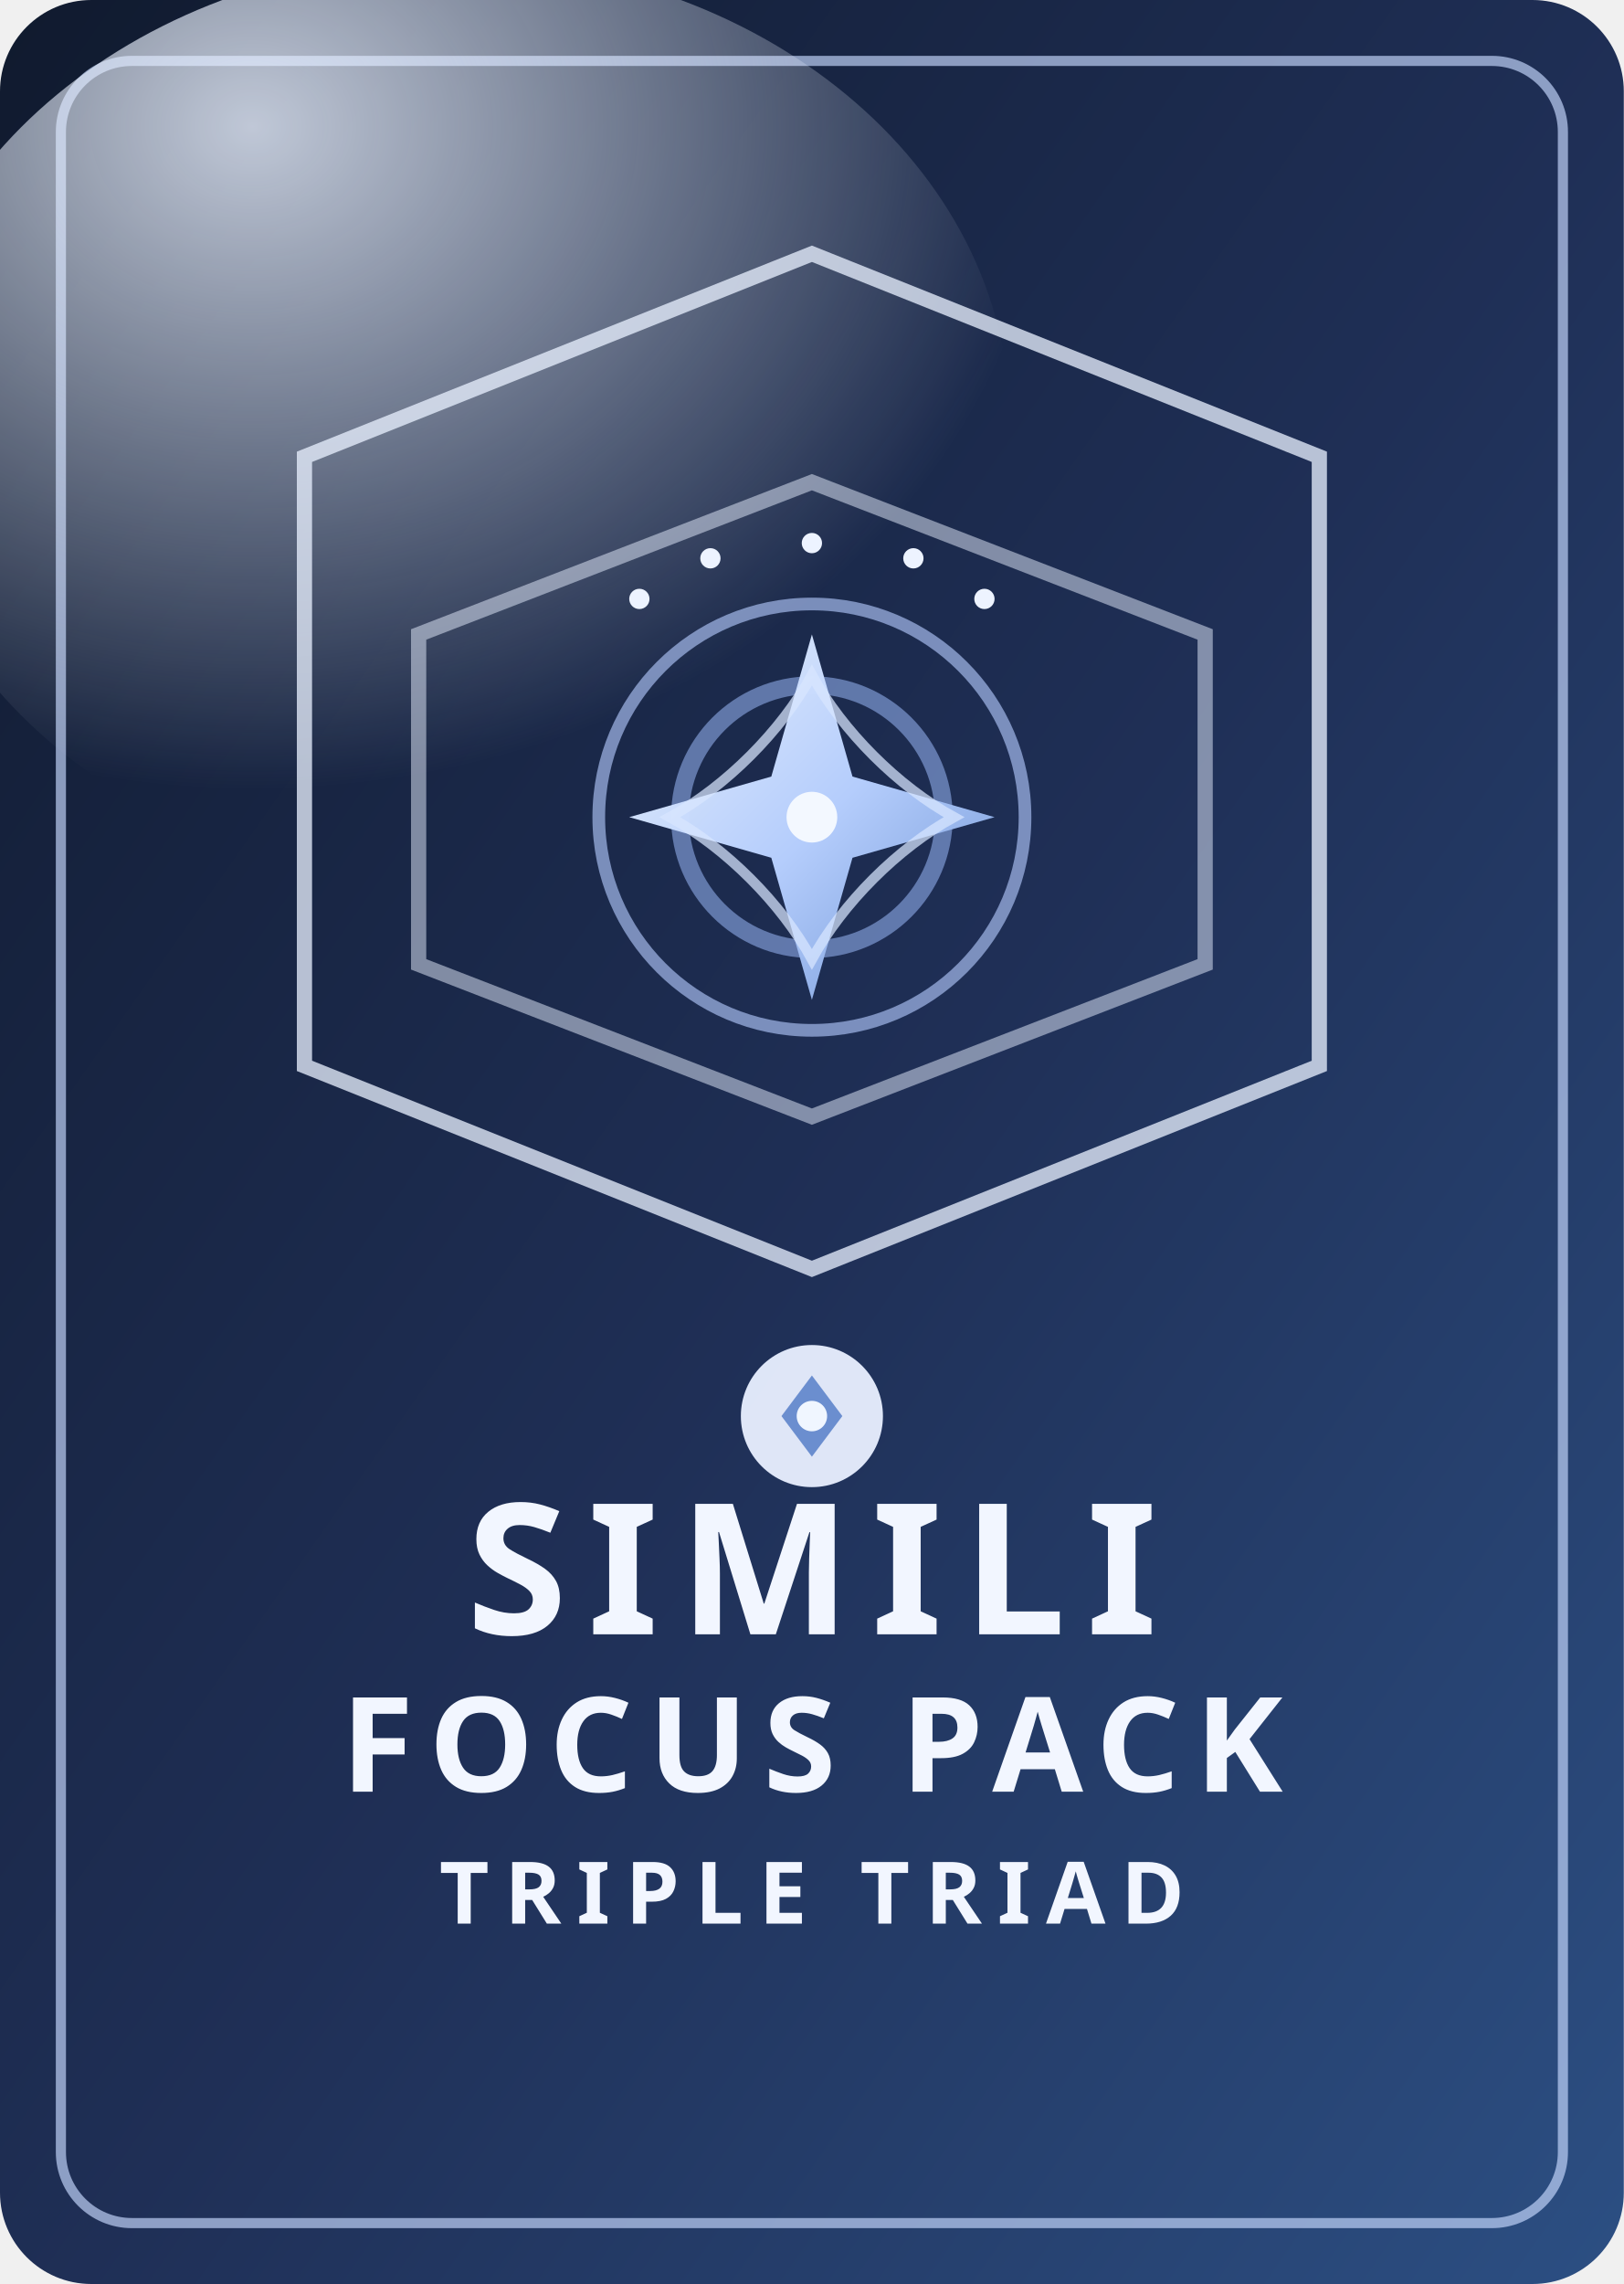
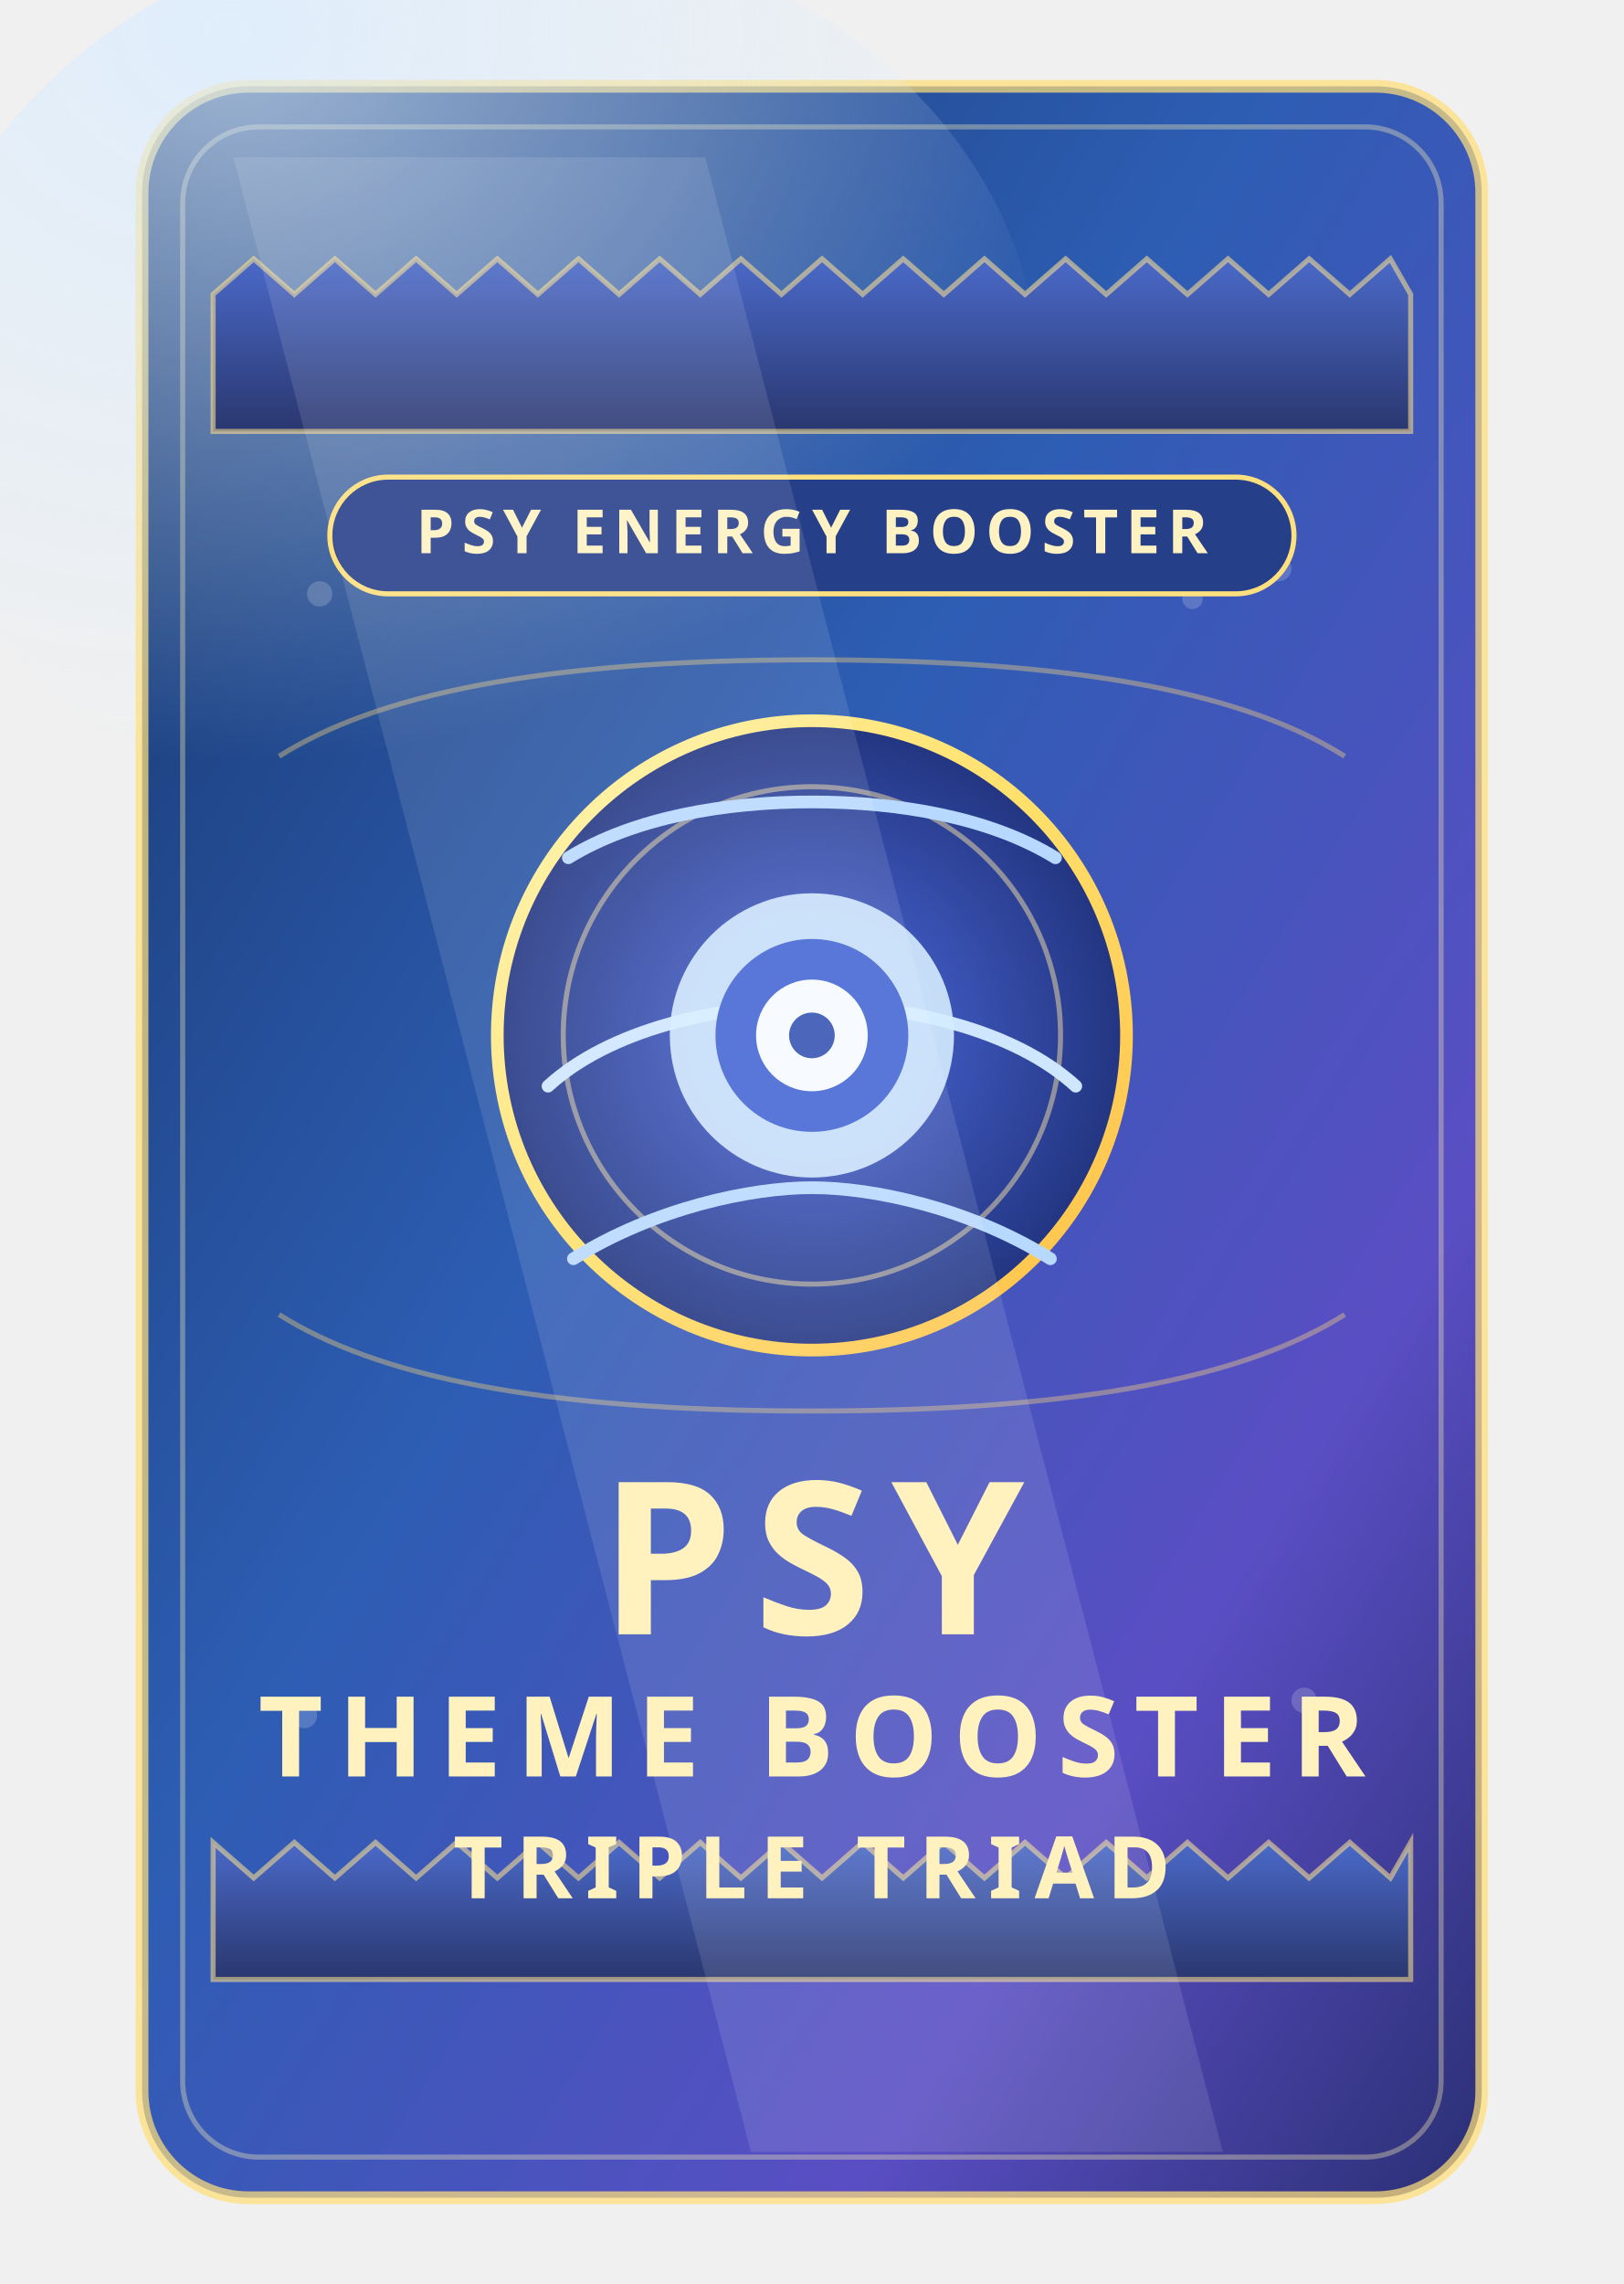
<svg xmlns="http://www.w3.org/2000/svg" width="640" height="900" viewBox="0 0 640 900" role="img" aria-labelledby="title desc">
  <defs>
    <linearGradient id="bg" x1="0" y1="0" x2="1" y2="1">
-       <stop offset="0%" stop-color="#101a2e" />
-       <stop offset="52%" stop-color="#1f2f56" />
-       <stop offset="100%" stop-color="#2c4f83" />
+       <stop offset="0%" stop-color="#17366b" />
+       <stop offset="42%" stop-color="#2d5db3" />
+       <stop offset="76%" stop-color="#5a4ec4" />
+       <stop offset="100%" stop-color="#2a2f73" />
    </linearGradient>
-     <linearGradient id="foil" x1="0" y1="0" x2="1" y2="1">
-       <stop offset="0%" stop-color="#edf5ff" />
-       <stop offset="52%" stop-color="#b7d0ff" />
-       <stop offset="100%" stop-color="#6f95d6" />
+     <linearGradient id="rim" x1="0" y1="0" x2="1" y2="1">
+       <stop offset="0%" stop-color="#fff4aa" />
+       <stop offset="48%" stop-color="#ffe06b" />
+       <stop offset="100%" stop-color="#ffbe46" />
    </linearGradient>
-     <radialGradient id="shine" cx="32%" cy="18%" r="72%">
-       <stop offset="0%" stop-color="#ebf2ff" stop-opacity="0.8" />
-       <stop offset="100%" stop-color="#ebf2ff" stop-opacity="0" />
+     <linearGradient id="seal" x1="0" y1="0" x2="0" y2="1">
+       <stop offset="0%" stop-color="#4a69c8" />
+       <stop offset="100%" stop-color="#2a376f" />
+     </linearGradient>
+     <radialGradient id="glow" cx="28%" cy="12%" r="78%">
+       <stop offset="0%" stop-color="#d9ecff" stop-opacity="0.72" />
+       <stop offset="100%" stop-color="#d9ecff" stop-opacity="0" />
+     </radialGradient>
+     <radialGradient id="core" cx="50%" cy="50%" r="62%">
+       <stop offset="0%" stop-color="#4f6de0" />
+       <stop offset="72%" stop-color="#273b8b" />
+       <stop offset="100%" stop-color="#1b2766" />
    </radialGradient>
  </defs>
-   <rect x="0" y="0" width="640" height="900" rx="36" fill="url(#bg)" />
-   <rect x="24" y="24" width="592" height="852" rx="28" fill="none" stroke="#c6d8ff" stroke-opacity="0.66" stroke-width="4" />
-   <ellipse cx="178" cy="166" rx="220" ry="182" fill="url(#shine)" />
-   <g fill="none" stroke="#e8f0ff" stroke-opacity="0.76" stroke-width="6">
-     <path d="M120 180 L320 100 L520 180 L520 420 L320 500 L120 420 Z" />
-     <path d="M165 250 L320 190 L475 250 L475 380 L320 440 L165 380 Z" stroke-opacity="0.5" />
+   <rect x="56" y="34" width="528" height="832" rx="42" fill="url(#bg)" stroke="#ffdf79" stroke-opacity="0.72" stroke-width="5" />
+   <rect x="72" y="50" width="496" height="800" rx="30" fill="none" stroke="#fff3b6" stroke-opacity="0.35" stroke-width="2" />
+   <ellipse cx="188" cy="152" rx="222" ry="184" fill="url(#glow)" />
+   <path d="M84 116 L100 102 L116 116 L132 102 L148 116 L164 102 L180 116 L196 102 L212 116 L228 102 L244 116 L260 102 L276 116 L292 102 L308 116 L324 102 L340 116 L356 102 L372 116 L388 102 L404 116 L420 102 L436 116 L452 102 L468 116 L484 102 L500 116 L516 102 L532 116 L548 102 L556 116 L556 170 L84 170 Z" fill="url(#seal)" stroke="#ffe28f" stroke-opacity="0.56" stroke-width="2" />
+   <path d="M84 726 L100 740 L116 726 L132 740 L148 726 L164 740 L180 726 L196 740 L212 726 L228 740 L244 726 L260 740 L276 726 L292 740 L308 726 L324 740 L340 726 L356 740 L372 726 L388 740 L404 726 L420 740 L436 726 L452 740 L468 726 L484 740 L500 726 L516 740 L532 726 L548 740 L556 726 L556 780 L84 780 Z" fill="url(#seal)" stroke="#ffe28f" stroke-opacity="0.56" stroke-width="2" />
+   <g fill="#ffffff" fill-opacity="0.18">
+     <circle cx="126" cy="234" r="5" />
+     <circle cx="164" cy="216" r="4" />
+     <circle cx="504" cy="224" r="5" />
+     <circle cx="470" cy="236" r="4" />
+     <circle cx="120" cy="676" r="5" />
+     <circle cx="514" cy="670" r="5" />
  </g>
-   <g transform="translate(320 322)">
-     <circle r="84" fill="none" stroke="#b5ccff" stroke-opacity="0.62" stroke-width="5" />
-     <circle r="52" fill="none" stroke="#9fbfff" stroke-opacity="0.52" stroke-width="7" />
-     <path d="M0 -72 L16 -16 L72 0 L16 16 L0 72 L-16 16 L-72 0 L-16 -16 Z" fill="url(#foil)" fill-opacity="0.98" />
-     <path d="M-56 0 C-34 -12 -12 -34 0 -56 C12 -34 34 -12 56 0 C34 12 12 34 0 56 C-12 34 -34 12 -56 0 Z" fill="none" stroke="#d9e7ff" stroke-opacity="0.72" stroke-width="4" />
-     <circle r="10" fill="#f3f8ff" />
+   <rect x="130" y="188" width="380" height="46" rx="23" fill="#263f89" stroke="#ffe07e" stroke-width="2" />
+   <text x="320" y="218" fill="#fff2c2" font-family="Rajdhani, sans-serif" font-size="24" font-weight="700" text-anchor="middle" letter-spacing="3">
+     PSY ENERGY BOOSTER
+   </text>
+   <g transform="translate(320 408)">
+     <circle r="124" fill="url(#core)" stroke="url(#rim)" stroke-width="5" />
+     <circle r="98" fill="none" stroke="#ffe8a4" stroke-opacity="0.48" stroke-width="2" />
+     <path d="M-96 -70 C-70 -86 -34 -92 0 -92 C34 -92 70 -86 96 -70" fill="none" stroke="#b8d9ff" stroke-width="5" stroke-linecap="round" />
+     <path d="M-104 20 C-80 -2 -38 -12 0 -12 C38 -12 80 -2 104 20" fill="none" stroke="#cfe6ff" stroke-width="5" stroke-linecap="round" />
+     <path d="M-94 88 C-62 68 -24 60 0 60 C24 60 62 68 94 88" fill="none" stroke="#b8d9ff" stroke-width="5" stroke-linecap="round" />
+     <circle r="56" fill="#d5ecff" fill-opacity="0.9" />
+     <circle r="38" fill="#4566d3" />
+     <circle r="22" fill="#f6fbff" />
+     <circle r="9" fill="#3653b3" />
  </g>
-   <g fill="#edf3ff">
-     <circle cx="252" cy="236" r="4" />
-     <circle cx="280" cy="220" r="4" />
-     <circle cx="320" cy="214" r="4" />
-     <circle cx="360" cy="220" r="4" />
-     <circle cx="388" cy="236" r="4" />
+   <path d="M110 298 C148 274 212 260 320 260 C428 260 492 274 530 298" fill="none" stroke="#ffd97a" stroke-opacity="0.38" stroke-width="2" />
+   <path d="M110 518 C148 542 212 556 320 556 C428 556 492 542 530 518" fill="none" stroke="#ffd97a" stroke-opacity="0.38" stroke-width="2" />
+   <path d="M92 62 L278 62 L482 848 L296 848 Z" fill="#ffffff" fill-opacity="0.11" />
+   <g fill="#fff2be" text-anchor="middle">
+     <text x="320" y="644" font-family="Rajdhani, sans-serif" font-size="84" font-weight="800" letter-spacing="8">PSY</text>
+     <text x="320" y="700" font-family="Rajdhani, sans-serif" font-size="44" font-weight="700" letter-spacing="6">THEME BOOSTER</text>
+     <text x="320" y="748" font-family="Rajdhani, sans-serif" font-size="34" font-weight="600" letter-spacing="5">TRIPLE TRIAD</text>
  </g>
-   <g fill="#f2f6ff" font-family="Rajdhani, sans-serif" text-anchor="middle">
-     <text x="320" y="644" font-size="72" font-weight="700" letter-spacing="8">SIMILI</text>
-     <text x="320" y="706" font-size="52" font-weight="700" letter-spacing="6">FOCUS PACK</text>
-     <text x="320" y="758" font-size="34" font-weight="600" letter-spacing="6">TRIPLE TRIAD</text>
-   </g>
-   <circle cx="320" cy="558" r="28" fill="#e8f0ff" fill-opacity="0.95" />
-   <path d="M320 542 L332 558 L320 574 L308 558 Z" fill="#6b8ecf" />
-   <circle cx="320" cy="558" r="6" fill="#f0f6ff" />
</svg>
